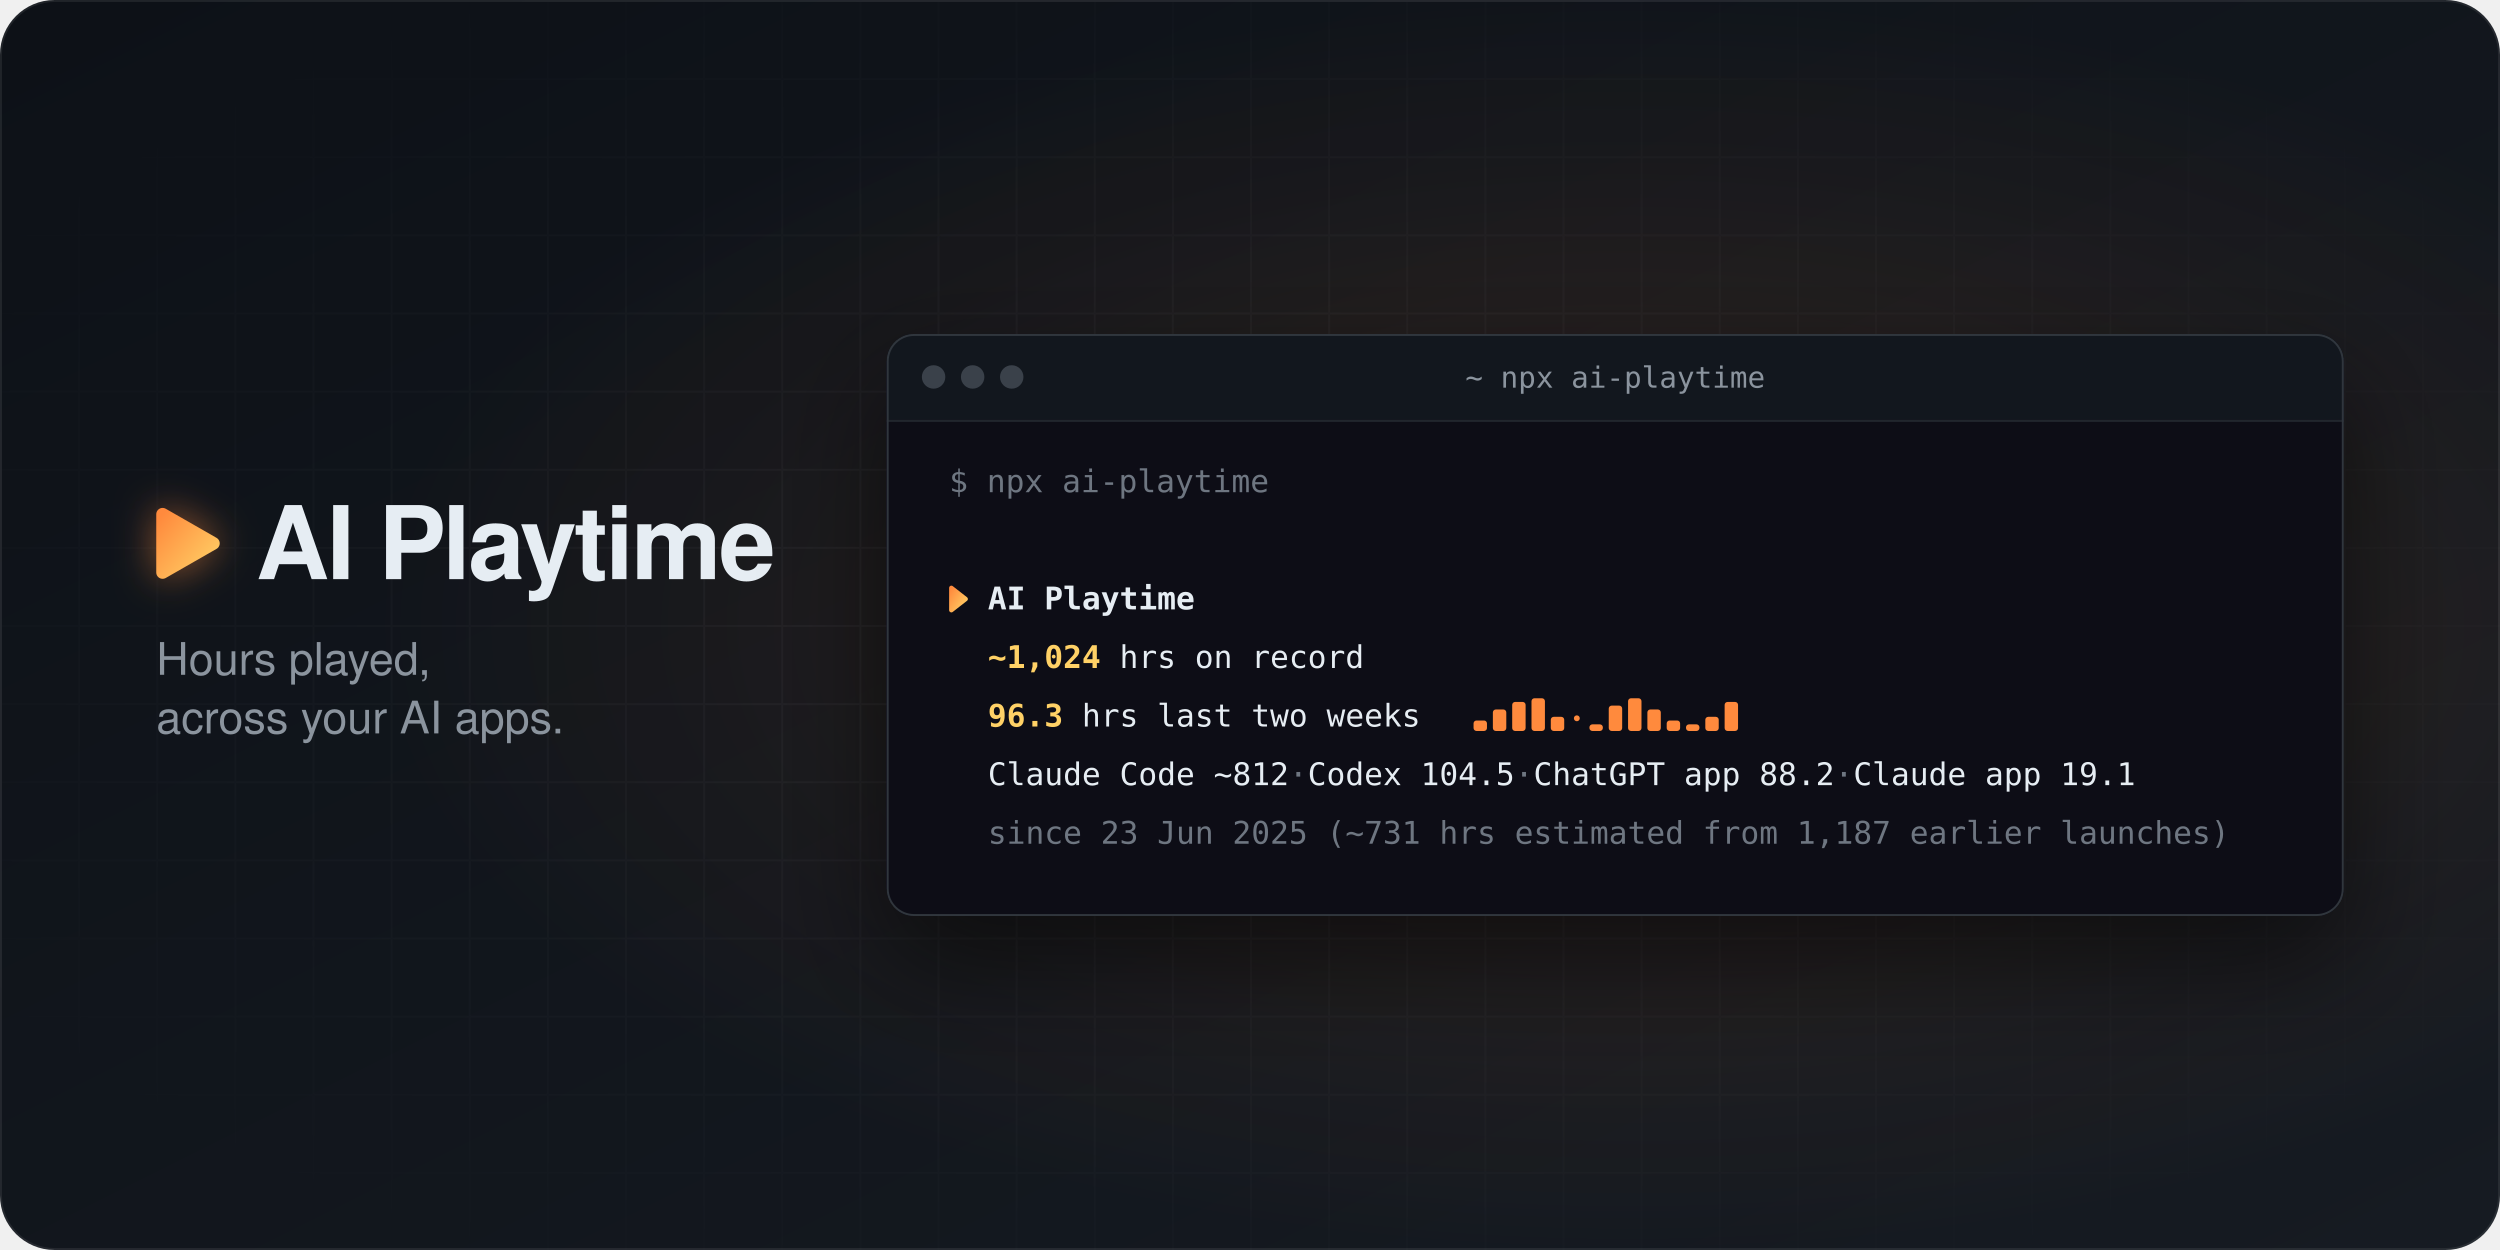
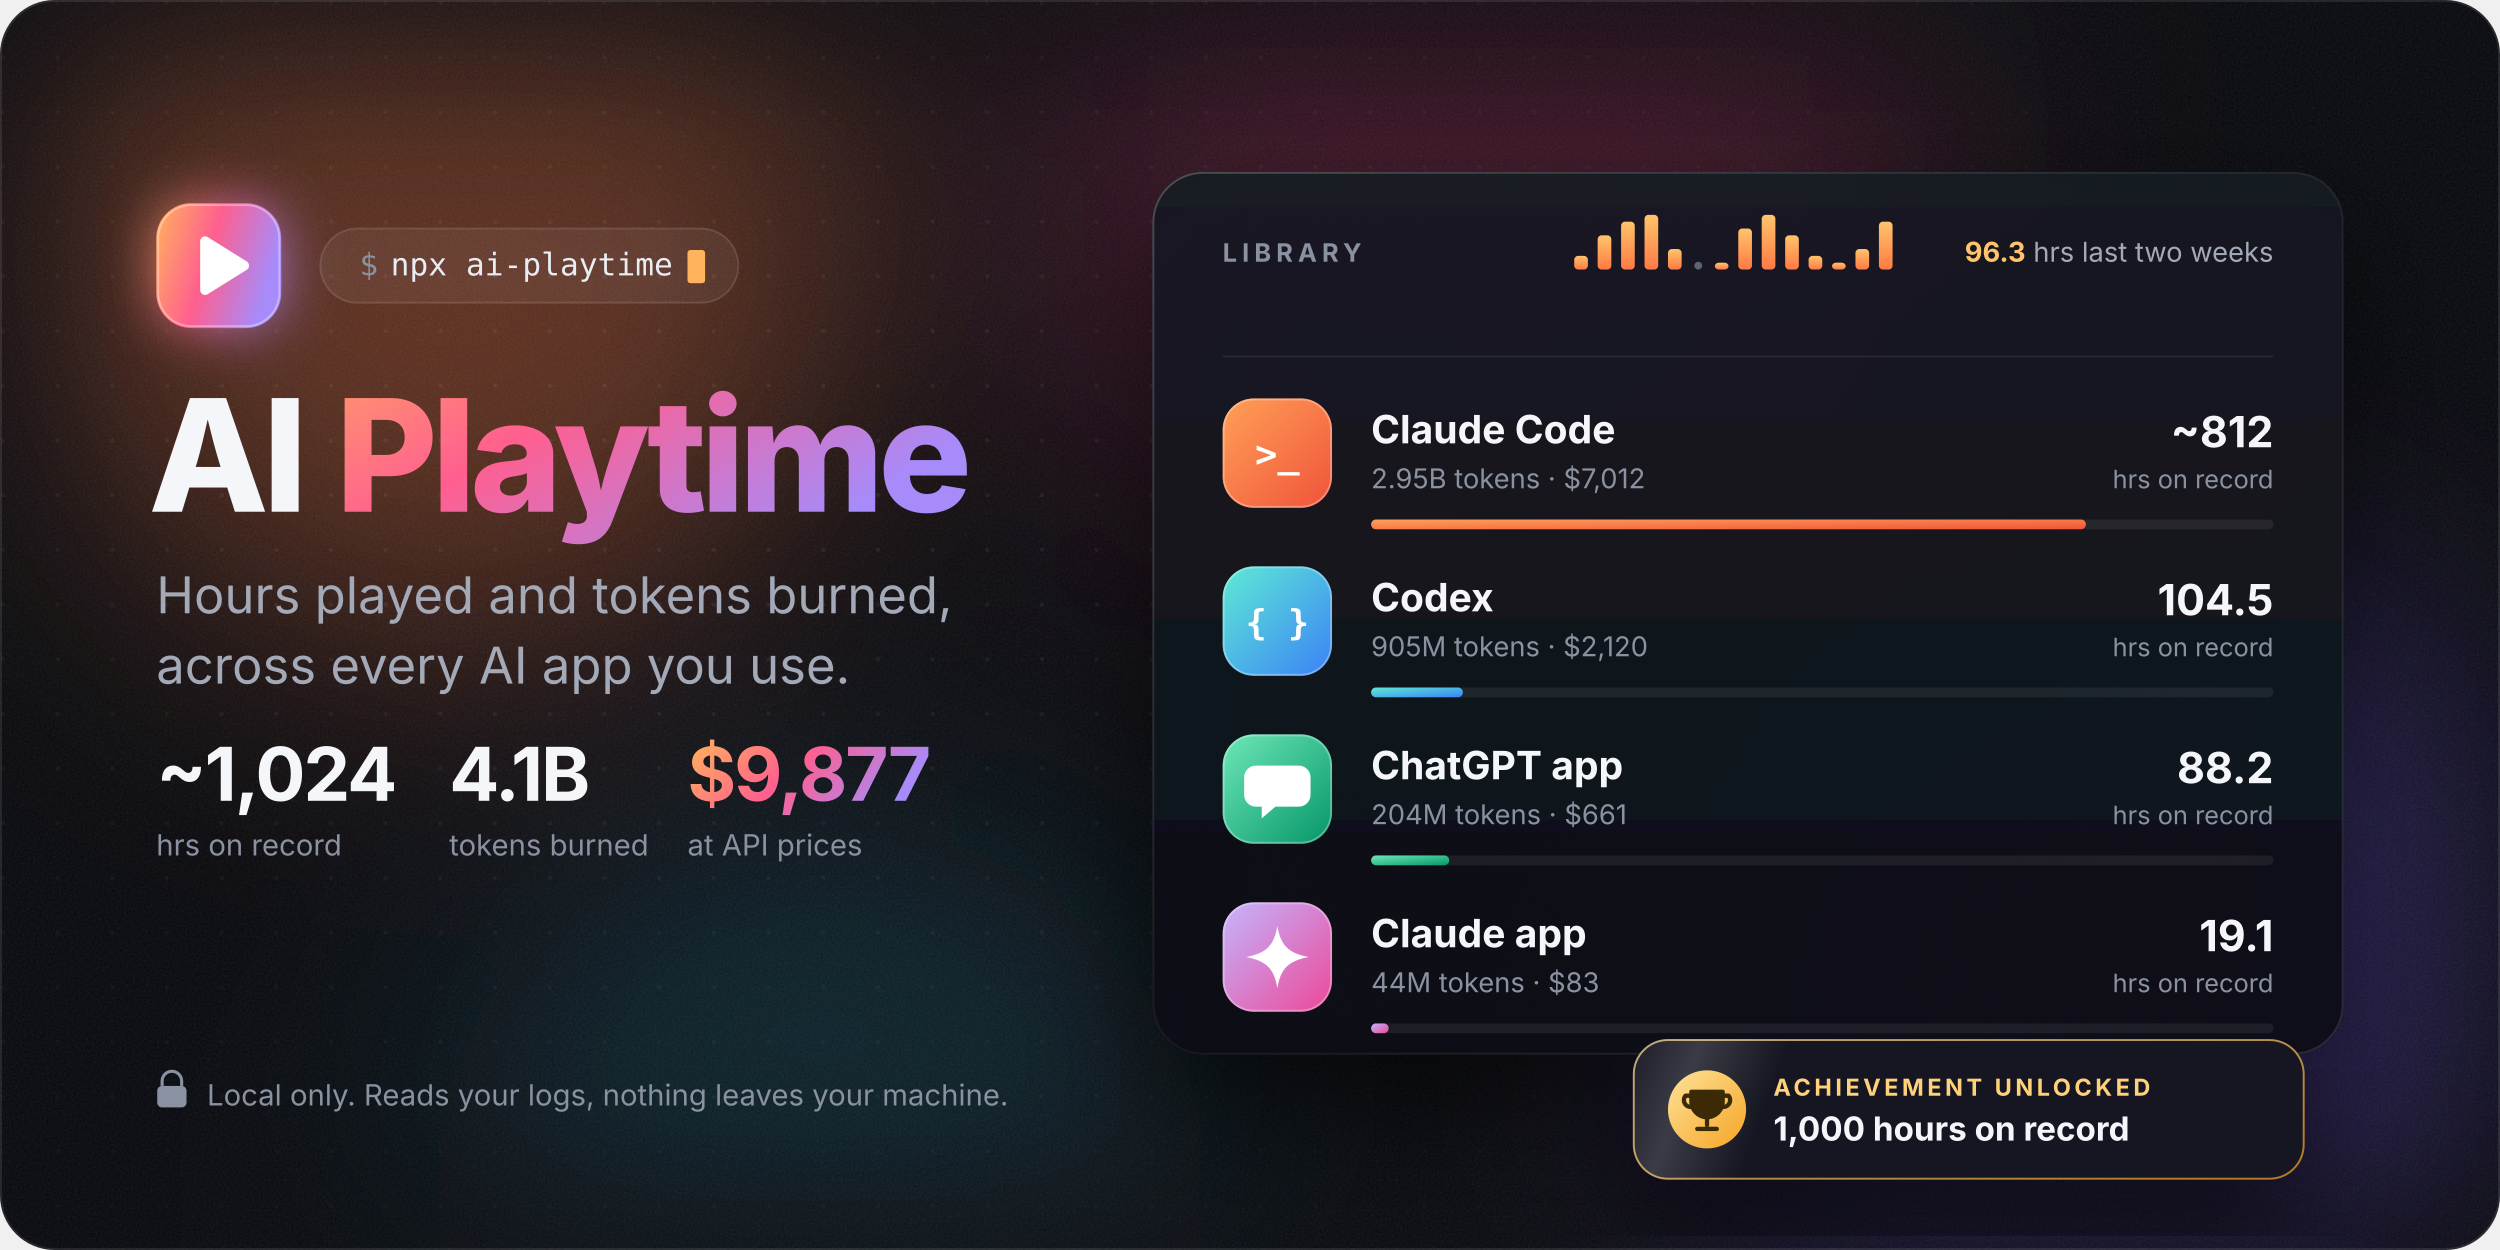
- <svg xmlns="http://www.w3.org/2000/svg" width="1280" height="640" viewBox="0 0 1280 640" role="img" aria-labelledby="t">
+ <svg xmlns="http://www.w3.org/2000/svg" width="1280" height="640" viewBox="0 0 1280 640" role="img" aria-labelledby="t d">
+   <style>
+     .sans { font-family: Inter, ui-sans-serif, -apple-system, BlinkMacSystemFont, "Segoe UI", Roboto, Helvetica, Arial, sans-serif; }
+     .mono { font-family: ui-monospace, SFMono-Regular, "JetBrains Mono", Menlo, Consolas, monospace; }
+     .drift-a { animation: drift-a 18s ease-in-out infinite alternate; }
+     .drift-b { animation: drift-b 22s ease-in-out infinite alternate; }
+     .drift-c { animation: drift-c 26s ease-in-out infinite alternate; }
+     .rise { transform-box: fill-box; transform-origin: 50% 100%; animation: rise 0.9s cubic-bezier(.2,.8,.2,1) both; }
+     .fill { transform-box: fill-box; transform-origin: 0 50%; animation: fill 1.4s cubic-bezier(.2,.8,.2,1) both; }
+     .toast { animation: toast 0.8s cubic-bezier(.2,.9,.25,1.2) 1.2s both; }
+     .shine { animation: shine 4s ease-in-out 2.2s infinite; }
+     .pulse { transform-box: fill-box; transform-origin: center; animation: pulse 3s ease-in-out infinite; }
+     .blink { animation: blink 1.1s steps(1) infinite; }
+     @keyframes drift-a { to { transform: translate(90px, 40px); } }
+     @keyframes drift-b { to { transform: translate(-80px, 60px); } }
+     @keyframes drift-c { to { transform: translate(60px, -70px); } }
+     @keyframes rise { from { transform: scaleY(0); } }
+     @keyframes fill { from { transform: scaleX(0); } }
+     @keyframes toast { from { opacity: 0; transform: translateY(24px); } }
+     @keyframes shine { 0% { transform: translateX(-120px); } 40%, 100% { transform: translateX(420px); } }
+     @keyframes pulse { 50% { opacity: 0.45; transform: scale(1.12); } }
+     @keyframes blink { 50% { opacity: 0; } }
+     @media (prefers-reduced-motion: reduce) { * { animation: none !important; } }
+   </style>
  <defs>
-     <linearGradient id="bg" x1="0" y1="0" x2="1" y2="1">
-       <stop offset="0" stop-color="#0d1117" />
-       <stop offset="1" stop-color="#161b22" />
-     </linearGradient>
-     <linearGradient id="accent" x1="0" y1="0" x2="1" y2="1">
-       <stop offset="0" stop-color="#ff8a3d" />
-       <stop offset="1" stop-color="#ffd166" />
-     </linearGradient>
-     <radialGradient id="glow" cx="0.65" cy="0.5" r="0.5">
-       <stop offset="0" stop-color="#ff8a3d" stop-opacity="0.14" />
-       <stop offset="1" stop-color="#ff8a3d" stop-opacity="0" />
-     </radialGradient>
-     <radialGradient id="fade" cx="0.5" cy="0.5" r="0.6">
+     <clipPath id="frame">
+       <rect width="1280" height="640" rx="28" />
+     </clipPath>
+     <filter id="aurora" x="-50%" y="-50%" width="200%" height="200%">
+       <feGaussianBlur stdDeviation="70" />
+     </filter>
+     <filter id="grain">
+       <feTurbulence type="fractalNoise" baseFrequency="0.9" numOctaves="2" stitchTiles="stitch" />
+       <feColorMatrix values="0 0 0 0 1  0 0 0 0 1  0 0 0 0 1  0 0 0 0.07 0" />
+     </filter>
+     <filter id="glow" x="-50%" y="-50%" width="200%" height="200%">
+       <feGaussianBlur stdDeviation="14" />
+     </filter>
+     <filter id="lift" x="-20%" y="-20%" width="140%" height="160%">
+       <feDropShadow dx="0" dy="30" stdDeviation="30" flood-color="#000" flood-opacity="0.6" />
+     </filter>
+     <pattern id="dots" width="28" height="28" patternUnits="userSpaceOnUse">
+       <circle cx="1.5" cy="1.5" r="1.1" fill="#fff" fill-opacity="0.07" />
+     </pattern>
+     <radialGradient id="dotfade" cx="0.3" cy="0.4" r="0.8">
      <stop offset="0" stop-color="#fff" />
      <stop offset="1" stop-color="#000" />
    </radialGradient>
-     <pattern id="grid" width="40" height="40" patternUnits="userSpaceOnUse">
-       <path d="M40 .5H.5V40" fill="none" stroke="#e6edf3" stroke-opacity="0.05" />
-     </pattern>
-     <mask id="gridfade">
-       <rect width="1280" height="640" fill="url(#fade)" />
+     <mask id="dotmask">
+       <rect width="1280" height="640" fill="url(#dotfade)" />
    </mask>
-     <filter id="blur" x="-1" y="-1" width="3" height="3">
-       <feGaussianBlur stdDeviation="10" />
-     </filter>
-     <filter id="shadow" x="-20%" y="-20%" width="140%" height="160%">
-       <feDropShadow dx="0" dy="24" stdDeviation="28" flood-color="#000" flood-opacity="0.55" />
-     </filter>
+     <linearGradient id="title" x1="0" y1="0" x2="1" y2="0.3">
+       <stop offset="0" stop-color="#ffb35c" />
+       <stop offset="0.5" stop-color="#ff5f8f" />
+       <stop offset="1" stop-color="#a78bfa" />
+     </linearGradient>
+     <linearGradient id="panel" x1="0" y1="0" x2="0" y2="1">
+       <stop offset="0" stop-color="#171a24" stop-opacity="0.92" />
+       <stop offset="1" stop-color="#0d0f16" stop-opacity="0.92" />
+     </linearGradient>
+     <linearGradient id="edge" x1="0" y1="0" x2="1" y2="1">
+       <stop offset="0" stop-color="#fff" stop-opacity="0.22" />
+       <stop offset="0.5" stop-color="#fff" stop-opacity="0.05" />
+       <stop offset="1" stop-color="#fff" stop-opacity="0.12" />
+     </linearGradient>
+     <linearGradient id="spark" x1="0" y1="1" x2="0" y2="0">
+       <stop offset="0" stop-color="#ff7a45" />
+       <stop offset="1" stop-color="#ffc46b" />
+     </linearGradient>
+     <linearGradient id="gold" x1="0" y1="0" x2="1" y2="1">
+       <stop offset="0" stop-color="#ffe29a" />
+       <stop offset="1" stop-color="#f5a524" />
+     </linearGradient>
+     <linearGradient id="sheen" x1="0" y1="0" x2="1" y2="0">
+       <stop offset="0" stop-color="#fff" stop-opacity="0" />
+       <stop offset="0.5" stop-color="#fff" stop-opacity="0.16" />
+       <stop offset="1" stop-color="#fff" stop-opacity="0" />
+     </linearGradient>
+     <linearGradient id="g-code" x1="0" y1="0" x2="1" y2="1">
+       <stop offset="0" stop-color="#ffa057" />
+       <stop offset="1" stop-color="#f0533a" />
+     </linearGradient>
+     <linearGradient id="g-codex" x1="0" y1="0" x2="1" y2="1">
+       <stop offset="0" stop-color="#5eead4" />
+       <stop offset="1" stop-color="#3b82f6" />
+     </linearGradient>
+     <linearGradient id="g-chat" x1="0" y1="0" x2="1" y2="1">
+       <stop offset="0" stop-color="#6ee7b7" />
+       <stop offset="1" stop-color="#059669" />
+     </linearGradient>
+     <linearGradient id="g-claude" x1="0" y1="0" x2="1" y2="1">
+       <stop offset="0" stop-color="#c4b5fd" />
+       <stop offset="1" stop-color="#ec4899" />
+     </linearGradient>
+     <clipPath id="toastclip">
+       <rect x="836" y="532" width="344" height="72" rx="18" />
+     </clipPath>
  </defs>
-   <rect width="1280" height="640" rx="28" fill="url(#bg)" />
-   <rect width="1280" height="640" rx="28" fill="url(#glow)" />
-   <rect width="1280" height="640" rx="28" fill="url(#grid)" mask="url(#gridfade)" />
-   <rect x="0.5" y="0.5" width="1279" height="639" rx="27.5" fill="none" stroke="#fff" stroke-opacity="0.08" />
-   <path d="M83.25 263.3L109.25 278.2L83.25 293.1Z" fill="#ff8a3d" stroke="#ff8a3d" stroke-width="6.5" stroke-linejoin="round" opacity="0.55" filter="url(#blur)" />
-   <path d="M83.25 263.3L109.25 278.2L83.25 293.1Z" fill="url(#accent)" stroke="url(#accent)" stroke-width="6.5" stroke-linejoin="round" />
-   <g font-family="ui-sans-serif, -apple-system, 'Segoe UI', Helvetica, Arial, sans-serif">
-     <text x="131" y="296.5" fill="#e6edf3" font-size="52" font-weight="700" letter-spacing="-1.25">AI Playtime</text>
-     <text x="80" y="345.5" fill="#8b949e" font-size="23">Hours played,<tspan x="80" dy="30">across your AI apps.</tspan>
+   <g clip-path="url(#frame)">
+     <rect width="1280" height="640" fill="#07080d" />
+     <g filter="url(#aurora)" opacity="0.9">
+       <circle class="drift-a" cx="230" cy="120" r="210" fill="#ff7a3d" fill-opacity="0.38" />
+       <circle class="drift-b" cx="760" cy="80" r="230" fill="#ff3d81" fill-opacity="0.26" />
+       <circle class="drift-c" cx="1120" cy="560" r="260" fill="#7c5cff" fill-opacity="0.34" />
+       <circle class="drift-a" cx="420" cy="620" r="200" fill="#22d3ee" fill-opacity="0.16" />
+     </g>
+     <rect width="1280" height="640" fill="url(#dots)" mask="url(#dotmask)" />
+     <rect width="1280" height="640" filter="url(#grain)" />
+   </g>
+   <rect x="0.5" y="0.5" width="1279" height="639" rx="27.5" fill="none" stroke="#fff" stroke-opacity="0.1" />
+   <g transform="translate(80 104)">
+     <rect class="pulse" width="64" height="64" rx="18" fill="url(#title)" filter="url(#glow)" opacity="0.8" />
+     <rect width="64" height="64" rx="18" fill="url(#title)" />
+     <rect x="1" y="1" width="62" height="62" rx="17" fill="none" stroke="#fff" stroke-opacity="0.35" />
+     <path d="M25 19.5L45 32L25 44.5Z" fill="#fff" stroke="#fff" stroke-width="5" stroke-linejoin="round" />
+     <g class="mono" font-size="16">
+       <rect x="84" y="13" width="214" height="38" rx="19" fill="#fff" fill-opacity="0.06" stroke="#fff" stroke-opacity="0.12" />
+       <text x="104" y="37" fill="#8a91a0">$</text>
+       <text x="120" y="37" fill="#e9ecf2">npx ai-playtime</text>
+       <rect class="blink" x="272" y="24" width="9" height="17" rx="1.5" fill="#ffb35c" />
+     </g>
+   </g>
+   <g class="sans">
+     <text x="76" y="262" font-size="80" font-weight="800" letter-spacing="-3" fill="#f5f6fa">AI <tspan fill="url(#title)">Playtime</tspan>
    </text>
-   </g>
-   <rect x="454" y="171" width="746" height="298" rx="14" fill="#0a0d12" filter="url(#shadow)" />
-   <path d="M454 215V185a14 14 0 0 1 14-14H1186a14 14 0 0 1 14 14V215Z" fill="#12171e" />
-   <path d="M454 215.5H1200" stroke="#21262d" />
-   <rect x="454.5" y="171.5" width="745" height="297" rx="13.5" fill="none" stroke="#30363d" />
-   <g fill="#3a414a">
-     <circle cx="478" cy="193" r="6" />
-     <circle cx="498" cy="193" r="6" />
-     <circle cx="518" cy="193" r="6" />
-   </g>
-   <g font-family="ui-monospace, SFMono-Regular, Menlo, Consolas, monospace">
-     <text x="827" y="198.5" fill="#8b949e" font-size="15" text-anchor="middle">~ npx ai-playtime</text>
-     <g font-size="16">
-       <text x="486" y="252" fill="#6e7681">$ npx ai-playtime</text>
-       <text x="505.78" y="312" fill="#e6edf3" font-weight="700">AI Playtime</text>
-       <text x="505.78" y="342" fill="#e6edf3">
-         <tspan fill="#ffd166" font-weight="700">~1,024</tspan> hrs on record</text>
-       <text x="505.78" y="372" fill="#e6edf3" textLength="227.4">
-         <tspan fill="#ffd166" font-weight="700">96.3</tspan> hrs last two weeks</text>
-       <text x="505.78" y="402" fill="#e6edf3">Claude Code ~812<tspan fill="#6e7681"> · </tspan>Codex 104.5<tspan fill="#6e7681"> · </tspan>ChatGPT app 88.2<tspan fill="#6e7681"> · </tspan>Claude app 19.1</text>
-       <text x="505.78" y="432" fill="#6e7681">since 23 Jun 2025 (~731 hrs estimated from 1,187 earlier launches)</text>
-     </g>
-   </g>
-   <path d="M487.1 301L494.4 306.7L487.1 312.4Z" fill="url(#accent)" stroke="url(#accent)" stroke-width="2.3" stroke-linejoin="round" />
-   <g fill="#ff8a3d" transform="translate(754.46 374.26) scale(0.941)">
-     <rect x="0" y="-5.7" width="7.3" height="5.7" rx="1.6" />
-     <rect x="10.51" y="-11.7" width="7.3" height="11.7" rx="1.6" />
-     <rect x="21.02" y="-15.8" width="7.3" height="15.8" rx="1.6" />
-     <rect x="31.53" y="-17.8" width="7.3" height="17.8" rx="1.6" />
-     <rect x="42.03" y="-7.7" width="7.3" height="7.7" rx="1.6" />
-     <circle cx="56.19" cy="-6.9" r="1.6" />
-     <rect x="63.05" y="-3.6" width="7.3" height="3.6" rx="1.6" />
-     <rect x="73.56" y="-13.8" width="7.3" height="13.8" rx="1.6" />
-     <rect x="84.07" y="-17.8" width="7.3" height="17.8" rx="1.6" />
-     <rect x="94.58" y="-11.7" width="7.3" height="11.7" rx="1.6" />
-     <rect x="105.09" y="-5.7" width="7.3" height="5.7" rx="1.6" />
-     <rect x="115.6" y="-3.6" width="7.3" height="3.6" rx="1.6" />
-     <rect x="126.1" y="-7.7" width="7.3" height="7.7" rx="1.6" />
-     <rect x="136.61" y="-15.8" width="7.3" height="15.8" rx="1.6" />
+     <text x="80" y="314" font-size="26" fill="#a3a9b7">Hours played and tokens burned,<tspan x="80" dy="36">across every AI app you use.</tspan>
+     </text>
+     <g transform="translate(80 410)">
+       <text font-size="38" font-weight="750" letter-spacing="-1" fill="#f5f6fa">~1,024</text>
+       <text y="28" font-size="15" fill="#8a91a0">hrs on record</text>
+       <text x="150" font-size="38" font-weight="750" letter-spacing="-1" fill="#f5f6fa">4.1B</text>
+       <text x="150" y="28" font-size="15" fill="#8a91a0">tokens burned</text>
+       <text x="272" font-size="38" font-weight="750" letter-spacing="-1" fill="url(#title)">$9,877</text>
+       <text x="272" y="28" font-size="15" fill="#8a91a0">at API prices</text>
+     </g>
+     <g transform="translate(80 548)" fill="#8a91a0" font-size="15">
+       <path d="M3 8V5.5a5 5 0 0 1 10 0V8" fill="none" stroke="#8a91a0" stroke-width="1.6" />
+       <rect x="0.5" y="8" width="15" height="11" rx="2.5" />
+       <text x="26" y="18">Local only. Reads your logs, nothing leaves your machine.</text>
+     </g>
+   </g>
+   <g filter="url(#lift)">
+     <rect x="590" y="88" width="610" height="452" rx="26" fill="url(#panel)" />
+   </g>
+   <rect x="590.5" y="88.5" width="609" height="451" rx="25.5" fill="none" stroke="url(#edge)" />
+   <g class="sans">
+     <text x="626" y="134" font-size="13" font-weight="700" letter-spacing="2.6" fill="#8a91a0">LIBRARY</text>
+     <text x="1164" y="134" font-size="14" fill="#a3a9b7" text-anchor="end">
+       <tspan font-weight="700" fill="#ffc46b">96.3</tspan> hrs last two weeks</text>
+   </g>
+   <g transform="translate(806 138)" fill="url(#spark)">
+     <rect class="rise" style="animation-delay:0.30s" x="0" y="-7" width="7" height="7" rx="2" />
+     <rect class="rise" style="animation-delay:0.36s" x="12" y="-17.5" width="7" height="17.5" rx="2" />
+     <rect class="rise" style="animation-delay:0.42s" x="24" y="-24.5" width="7" height="24.5" rx="2" />
+     <rect class="rise" style="animation-delay:0.48s" x="36" y="-28" width="7" height="28" rx="2" />
+     <rect class="rise" style="animation-delay:0.54s" x="48" y="-10.5" width="7" height="10.5" rx="2" />
+     <circle cx="63.5" cy="-2" r="2" fill="#5d6473" />
+     <rect class="rise" style="animation-delay:0.66s" x="72" y="-3.5" width="7" height="3.5" rx="2" />
+     <rect class="rise" style="animation-delay:0.72s" x="84" y="-21" width="7" height="21" rx="2" />
+     <rect class="rise" style="animation-delay:0.78s" x="96" y="-28" width="7" height="28" rx="2" />
+     <rect class="rise" style="animation-delay:0.84s" x="108" y="-17.5" width="7" height="17.5" rx="2" />
+     <rect class="rise" style="animation-delay:0.90s" x="120" y="-7" width="7" height="7" rx="2" />
+     <rect class="rise" style="animation-delay:0.96s" x="132" y="-3.5" width="7" height="3.5" rx="2" />
+     <rect class="rise" style="animation-delay:1.02s" x="144" y="-10.5" width="7" height="10.5" rx="2" />
+     <rect class="rise" style="animation-delay:1.08s" x="156" y="-24.5" width="7" height="24.5" rx="2" />
+   </g>
+   <path d="M626 182.5H1164" stroke="#fff" stroke-opacity="0.07" />
+   <g class="sans">
+     <g transform="translate(626 204)">
+       <rect width="56" height="56" rx="16" fill="url(#g-code)" />
+       <rect x="0.5" y="0.5" width="55" height="55" rx="15.5" fill="none" stroke="#fff" stroke-opacity="0.3" />
+       <text x="28" y="35" class="mono" font-size="19" font-weight="800" fill="#fff" text-anchor="middle">&gt;_</text>
+       <text x="76" y="23" font-size="20" font-weight="650" fill="#f5f6fa">Claude Code</text>
+       <text x="76" y="46" font-size="14" fill="#8a91a0">2.95B tokens · $7,012</text>
+       <text x="538" y="25" font-size="22" font-weight="750" fill="#f5f6fa" text-anchor="end">~812</text>
+       <text x="538" y="46" font-size="13" fill="#8a91a0" text-anchor="end">hrs on record</text>
+       <rect x="76" y="62" width="462" height="5" rx="2.5" fill="#fff" fill-opacity="0.07" />
+       <rect class="fill" style="animation-delay:.4s" x="76" y="62" width="366" height="5" rx="2.5" fill="url(#g-code)" />
+     </g>
+     <g transform="translate(626 290)">
+       <rect width="56" height="56" rx="16" fill="url(#g-codex)" />
+       <rect x="0.5" y="0.5" width="55" height="55" rx="15.5" fill="none" stroke="#fff" stroke-opacity="0.3" />
+       <text x="28" y="35" class="mono" font-size="18" font-weight="800" fill="#fff" text-anchor="middle">{ }</text>
+       <text x="76" y="23" font-size="20" font-weight="650" fill="#f5f6fa">Codex</text>
+       <text x="76" y="46" font-size="14" fill="#8a91a0">905M tokens · $2,120</text>
+       <text x="538" y="25" font-size="22" font-weight="750" fill="#f5f6fa" text-anchor="end">104.5</text>
+       <text x="538" y="46" font-size="13" fill="#8a91a0" text-anchor="end">hrs on record</text>
+       <rect x="76" y="62" width="462" height="5" rx="2.5" fill="#fff" fill-opacity="0.07" />
+       <rect class="fill" style="animation-delay:.55s" x="76" y="62" width="47" height="5" rx="2.5" fill="url(#g-codex)" />
+     </g>
+     <g transform="translate(626 376)">
+       <rect width="56" height="56" rx="16" fill="url(#g-chat)" />
+       <rect x="0.5" y="0.5" width="55" height="55" rx="15.5" fill="none" stroke="#fff" stroke-opacity="0.3" />
+       <path d="M17 16h22a6 6 0 0 1 6 6v9a6 6 0 0 1-6 6H27l-7 6v-6h-3a6 6 0 0 1-6-6v-9a6 6 0 0 1 6-6Z" fill="#fff" />
+       <text x="76" y="23" font-size="20" font-weight="650" fill="#f5f6fa">ChatGPT app</text>
+       <text x="76" y="46" font-size="14" fill="#8a91a0">204M tokens · $661</text>
+       <text x="538" y="25" font-size="22" font-weight="750" fill="#f5f6fa" text-anchor="end">88.2</text>
+       <text x="538" y="46" font-size="13" fill="#8a91a0" text-anchor="end">hrs on record</text>
+       <rect x="76" y="62" width="462" height="5" rx="2.5" fill="#fff" fill-opacity="0.07" />
+       <rect class="fill" style="animation-delay:.7s" x="76" y="62" width="40" height="5" rx="2.5" fill="url(#g-chat)" />
+     </g>
+     <g transform="translate(626 462)">
+       <rect width="56" height="56" rx="16" fill="url(#g-claude)" />
+       <rect x="0.5" y="0.5" width="55" height="55" rx="15.5" fill="none" stroke="#fff" stroke-opacity="0.3" />
+       <path d="M28 12C29.6 22 33.6 26 44 28C33.6 30 29.6 34 28 44C26.4 34 22.4 30 12 28C22.4 26 26.4 22 28 12Z" fill="#fff" />
+       <text x="76" y="23" font-size="20" font-weight="650" fill="#f5f6fa">Claude app</text>
+       <text x="76" y="46" font-size="14" fill="#8a91a0">44M tokens · $83</text>
+       <text x="538" y="25" font-size="22" font-weight="750" fill="#f5f6fa" text-anchor="end">19.1</text>
+       <text x="538" y="46" font-size="13" fill="#8a91a0" text-anchor="end">hrs on record</text>
+       <rect x="76" y="62" width="462" height="5" rx="2.5" fill="#fff" fill-opacity="0.07" />
+       <rect class="fill" style="animation-delay:.85s" x="76" y="62" width="9" height="5" rx="2.5" fill="url(#g-claude)" />
+     </g>
+   </g>
+   <g class="toast">
+     <g filter="url(#lift)">
+       <rect x="836" y="532" width="344" height="72" rx="18" fill="#141722" />
+     </g>
+     <rect x="836.5" y="532.5" width="343" height="71" rx="17.5" fill="none" stroke="url(#gold)" stroke-opacity="0.7" />
+     <g clip-path="url(#toastclip)">
+       <g transform="skewX(-20)">
+         <rect class="shine" x="1020" y="532" width="90" height="72" fill="url(#sheen)" />
+       </g>
+     </g>
+     <circle cx="874" cy="568" r="20" fill="url(#gold)" />
+     <g fill="none" stroke="#3b2a05" stroke-width="2.2" stroke-linecap="round" stroke-linejoin="round">
+       <path d="M866 559h16v5a8 8 0 0 1-16 0Z" fill="#3b2a05" />
+       <path d="M866 561h-3a3.5 3.5 0 0 0 4 5.5M882 561h3a3.5 3.5 0 0 1-4 5.5M874 572v4M869 578h10" />
+     </g>
+     <g class="sans">
+       <text x="908" y="561" font-size="12" font-weight="700" letter-spacing="1.8" fill="#ffd27a">ACHIEVEMENT UNLOCKED</text>
+       <text x="908" y="584" font-size="17" font-weight="650" fill="#f5f6fa">1,000 hours on record</text>
+     </g>
  </g>
</svg>
